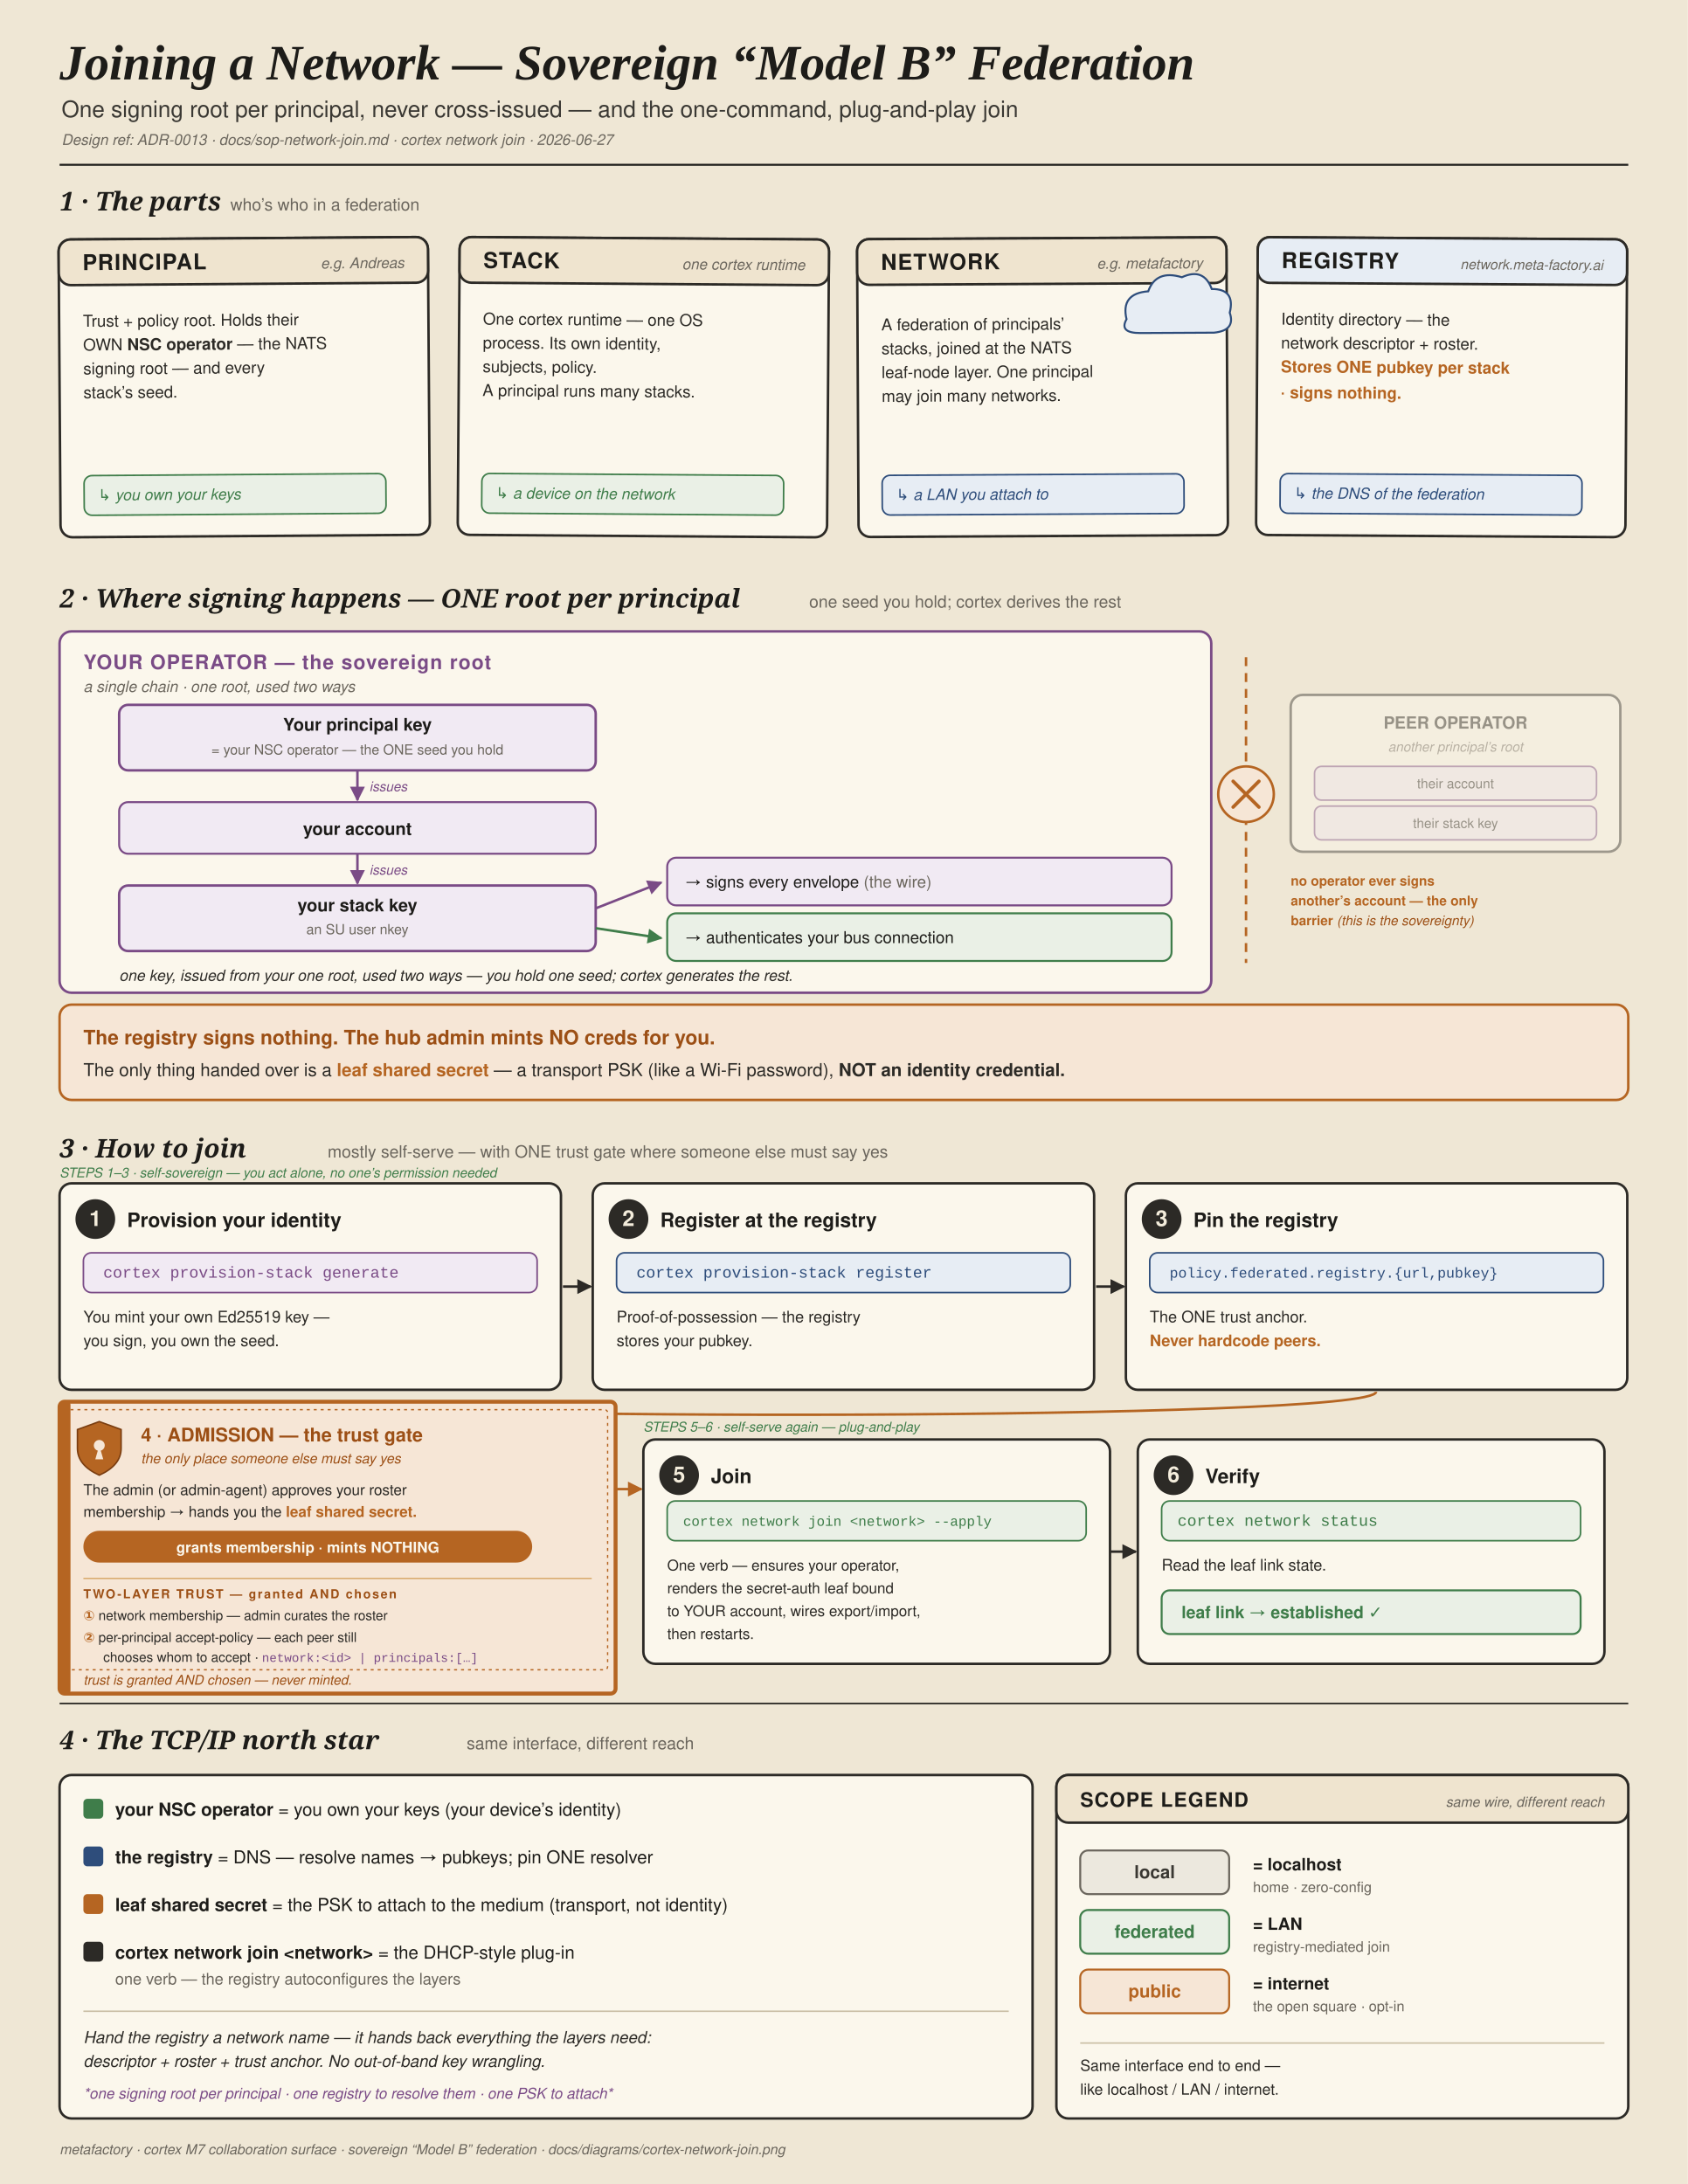
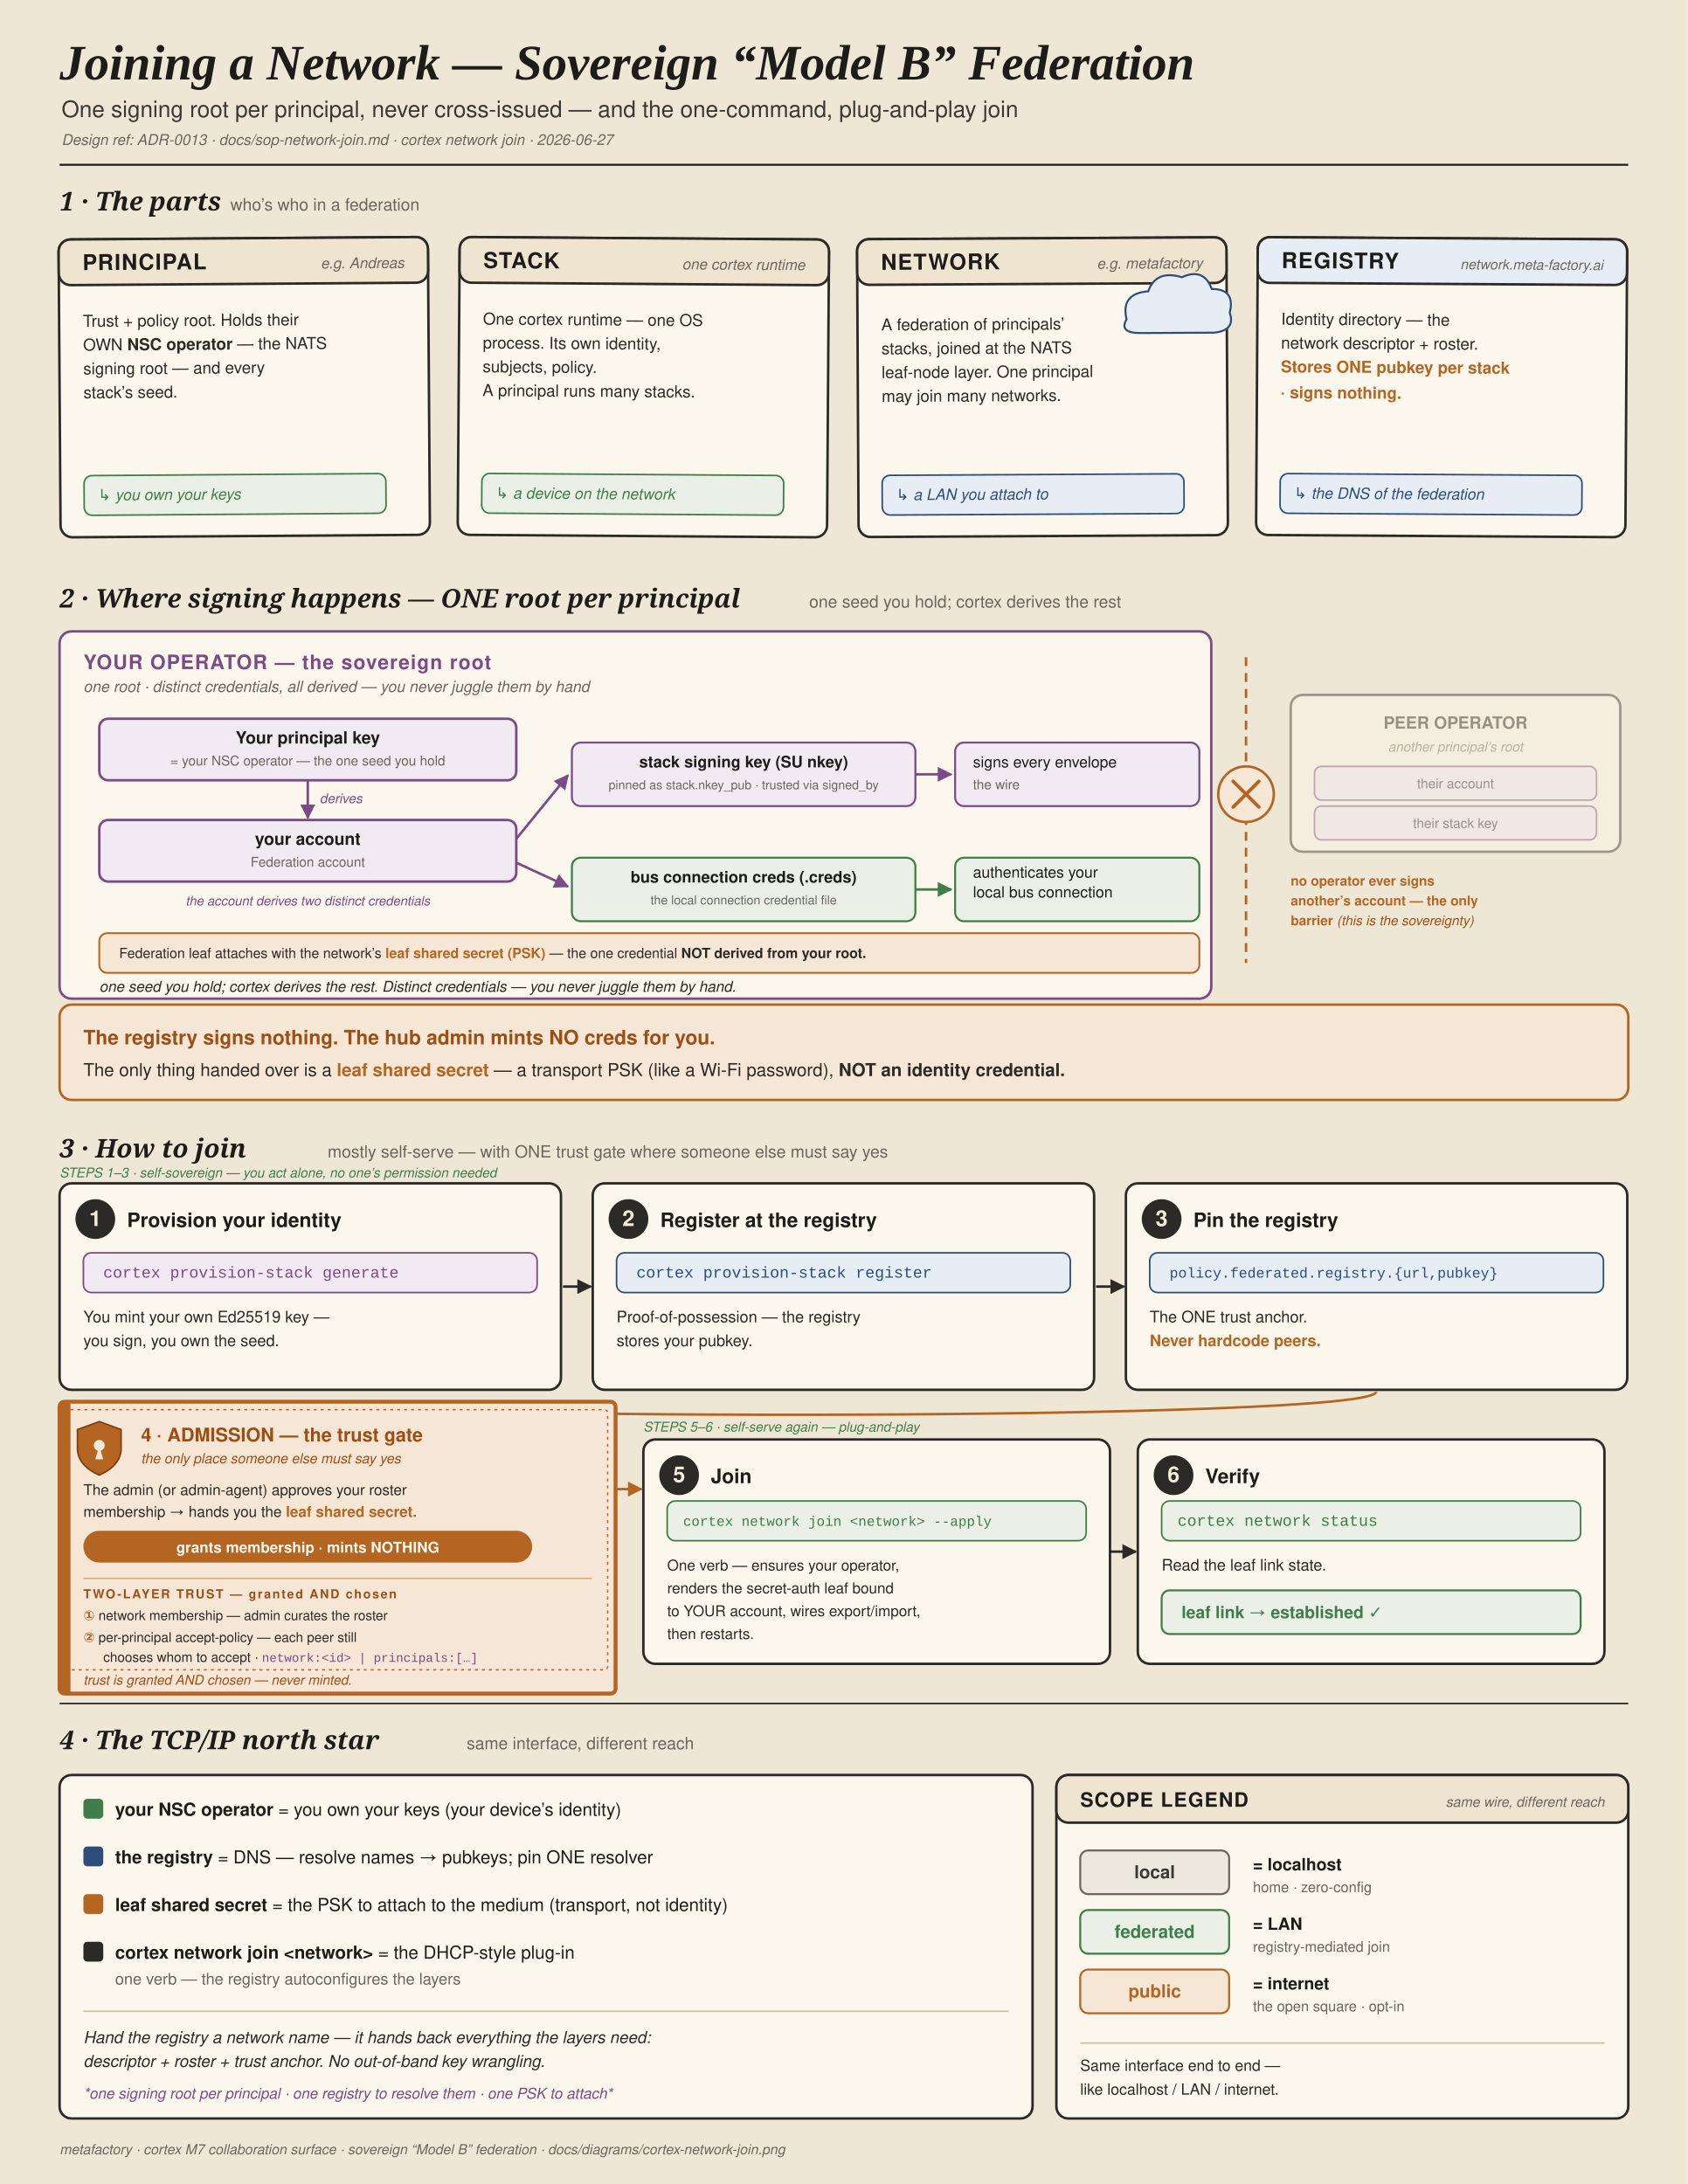
<svg xmlns="http://www.w3.org/2000/svg" viewBox="0 0 1700 2200" font-family="'Helvetica Neue', Helvetica, Arial, sans-serif">
  <defs>
    <marker id="arrow" viewBox="0 0 10 10" refX="9" refY="5" markerWidth="6" markerHeight="6" orient="auto-start-reverse">
      <path d="M 0 0 L 10 5 L 0 10 z" fill="#2c2a26" />
    </marker>
    <marker id="arrow-green" viewBox="0 0 10 10" refX="9" refY="5" markerWidth="6" markerHeight="6" orient="auto-start-reverse">
      <path d="M 0 0 L 10 5 L 0 10 z" fill="#3f7d4a" />
    </marker>
    <marker id="arrow-blue" viewBox="0 0 10 10" refX="9" refY="5" markerWidth="6" markerHeight="6" orient="auto-start-reverse">
      <path d="M 0 0 L 10 5 L 0 10 z" fill="#2e4d7b" />
    </marker>
    <marker id="arrow-plum" viewBox="0 0 10 10" refX="9" refY="5" markerWidth="6" markerHeight="6" orient="auto-start-reverse">
      <path d="M 0 0 L 10 5 L 0 10 z" fill="#7a4b86" />
    </marker>
    <marker id="arrow-orange" viewBox="0 0 10 10" refX="9" refY="5" markerWidth="6" markerHeight="6" orient="auto-start-reverse">
      <path d="M 0 0 L 10 5 L 0 10 z" fill="#b56522" />
    </marker>
  </defs>
  <rect width="1700" height="2200" fill="#EFE7D5" />
  <text x="60" y="80" font-size="50" font-weight="700" fill="#1d1c19" font-style="italic" font-family="Georgia, 'Times New Roman', serif">Joining a Network — Sovereign “Model B” Federation</text>
  <text x="62" y="118" font-size="23" fill="#3a3833">One signing root per principal, never cross-issued — and the one-command, plug-and-play join</text>
  <text x="62" y="146" font-size="15" fill="#6b665d" font-style="italic">Design ref: ADR-0013  ·  docs/sop-network-join.md  ·  cortex network join  ·  2026-06-27</text>
  <line x1="60" y1="166" x2="1640" y2="166" stroke="#1d1c19" stroke-width="2" />
  <text x="60" y="212" font-size="26" font-weight="700" fill="#1d1c19" font-family="Georgia, serif" font-style="italic">1 · The parts</text>
  <text x="232" y="212" font-size="17" fill="#6b665d">who’s who in a federation</text>
  <g transform="rotate(-0.4 246 390)">
    <rect x="60" y="240" width="372" height="300" rx="12" fill="#FBF7EC" stroke="#2c2a26" stroke-width="2.5" />
    <rect x="60" y="240" width="372" height="46" rx="12" fill="#efe4cf" stroke="#2c2a26" stroke-width="2.5" />
    <text x="84" y="271" font-size="22" font-weight="700" fill="#1d1c19" letter-spacing="1">PRINCIPAL</text>
    <text x="408" y="271" font-size="15" fill="#6b665d" text-anchor="end" font-style="italic">e.g. Andreas</text>
    <text x="84" y="328" font-size="16.5" fill="#2c2a26">Trust + policy root. Holds their</text>
    <text x="84" y="352" font-size="16.5" fill="#2c2a26">OWN <tspan font-weight="700">NSC operator</tspan> — the NATS</text>
    <text x="84" y="376" font-size="16.5" fill="#2c2a26">signing root — and every</text>
    <text x="84" y="400" font-size="16.5" fill="#2c2a26">stack’s seed.</text>
    <rect x="84" y="478" width="304" height="40" rx="8" fill="#eaf0e6" stroke="#3f7d4a" stroke-width="1.6" />
    <text x="98" y="503" font-size="15.5" fill="#3f7d4a" font-style="italic">↳ you own your keys</text>
  </g>
  <g transform="rotate(0.4 648 390)">
    <rect x="462" y="240" width="372" height="300" rx="12" fill="#FBF7EC" stroke="#2c2a26" stroke-width="2.5" />
    <rect x="462" y="240" width="372" height="46" rx="12" fill="#efe4cf" stroke="#2c2a26" stroke-width="2.5" />
    <text x="486" y="271" font-size="22" font-weight="700" fill="#1d1c19" letter-spacing="1">STACK</text>
    <text x="810" y="271" font-size="15" fill="#6b665d" text-anchor="end" font-style="italic">one cortex runtime</text>
    <text x="486" y="328" font-size="16.5" fill="#2c2a26">One cortex runtime — one OS</text>
    <text x="486" y="352" font-size="16.5" fill="#2c2a26">process. Its own identity,</text>
    <text x="486" y="376" font-size="16.5" fill="#2c2a26">subjects, policy.</text>
    <text x="486" y="400" font-size="16.5" fill="#2c2a26">A principal runs many stacks.</text>
    <rect x="486" y="478" width="304" height="40" rx="8" fill="#eaf0e6" stroke="#3f7d4a" stroke-width="1.6" />
    <text x="500" y="503" font-size="15.5" fill="#3f7d4a" font-style="italic">↳ a device on the network</text>
  </g>
  <g transform="rotate(-0.3 1050 390)">
    <rect x="864" y="240" width="372" height="300" rx="12" fill="#FBF7EC" stroke="#2c2a26" stroke-width="2.5" />
    <rect x="864" y="240" width="372" height="46" rx="12" fill="#efe4cf" stroke="#2c2a26" stroke-width="2.5" />
    <text x="888" y="271" font-size="22" font-weight="700" fill="#1d1c19" letter-spacing="1">NETWORK</text>
    <text x="1212" y="271" font-size="15" fill="#6b665d" text-anchor="end" font-style="italic">e.g. metafactory</text>
    <g stroke="#2e4d7b" stroke-width="2" fill="#e7edf4">
      <path d="M 1135 322 q -6 -26 22 -28 q 8 -22 34 -14 q 22 -10 30 12 q 24 0 18 24 q 6 18 -16 20 l -74 0 q -22 0 -14 -14 z" />
    </g>
    <text x="888" y="332" font-size="16.5" fill="#2c2a26">A federation of principals’</text>
    <text x="888" y="356" font-size="16.5" fill="#2c2a26">stacks, joined at the NATS</text>
    <text x="888" y="380" font-size="16.5" fill="#2c2a26">leaf-node layer. One principal</text>
    <text x="888" y="404" font-size="16.5" fill="#2c2a26">may join many networks.</text>
    <rect x="888" y="478" width="304" height="40" rx="8" fill="#e7edf4" stroke="#2e4d7b" stroke-width="1.6" />
    <text x="902" y="503" font-size="15.5" fill="#2e4d7b" font-style="italic">↳ a LAN you attach to</text>
  </g>
  <g transform="rotate(0.35 1452 390)">
    <rect x="1266" y="240" width="372" height="300" rx="12" fill="#FBF7EC" stroke="#2c2a26" stroke-width="2.5" />
    <rect x="1266" y="240" width="372" height="46" rx="12" fill="#e7edf4" stroke="#2c2a26" stroke-width="2.5" />
    <text x="1290" y="271" font-size="22" font-weight="700" fill="#1d1c19" letter-spacing="1">REGISTRY</text>
    <text x="1614" y="271" font-size="14" fill="#6b665d" text-anchor="end" font-style="italic">network.meta-factory.ai</text>
    <text x="1290" y="328" font-size="16.5" fill="#2c2a26">Identity directory — the</text>
    <text x="1290" y="352" font-size="16.5" fill="#2c2a26">network descriptor + roster.</text>
    <text x="1290" y="376" font-size="16.5" fill="#b56522" font-weight="700">Stores ONE pubkey per stack</text>
    <text x="1290" y="402" font-size="16.5" fill="#b56522" font-weight="700">· signs nothing.</text>
    <rect x="1290" y="478" width="304" height="40" rx="8" fill="#e7edf4" stroke="#2e4d7b" stroke-width="1.6" />
    <text x="1304" y="503" font-size="15.5" fill="#2e4d7b" font-style="italic">↳ the DNS of the federation</text>
  </g>
  <text x="60" y="612" font-size="26" font-weight="700" fill="#1d1c19" font-family="Georgia, serif" font-style="italic">2 · Where signing happens — ONE root per principal</text>
  <text x="815" y="612" font-size="17" fill="#6b665d">one seed you hold; cortex derives the rest</text>
-   <rect x="60" y="636" width="1160" height="364" rx="12" fill="#FBF7EC" stroke="#7a4b86" stroke-width="2.5" />
+   <rect x="60" y="636" width="1160" height="370" rx="12" fill="#FBF7EC" stroke="#7a4b86" stroke-width="2.5" />
  <text x="84" y="674" font-size="20" font-weight="700" fill="#7a4b86" letter-spacing="1">YOUR OPERATOR — the sovereign root</text>
-   <text x="84" y="697" font-size="15.5" fill="#6b665d" font-style="italic">a single chain · one root, used two ways</text>
-   <rect x="120" y="710" width="480" height="66" rx="9" fill="#f1eaf3" stroke="#7a4b86" stroke-width="2.5" />
-   <text x="360" y="736" font-size="17.5" font-weight="700" fill="#1d1c19" text-anchor="middle">Your principal key</text>
-   <text x="360" y="760" font-size="14" fill="#6b665d" text-anchor="middle">= your NSC operator — the ONE seed you hold</text>
-   <line x1="360" y1="776" x2="360" y2="806" stroke="#7a4b86" stroke-width="2.5" marker-end="url(#arrow-plum)" />
-   <text x="372" y="797" font-size="13.5" fill="#7a4b86" font-style="italic">issues</text>
-   <rect x="120" y="808" width="480" height="52" rx="9" fill="#f1eaf3" stroke="#7a4b86" stroke-width="2" />
-   <text x="360" y="841" font-size="17.5" font-weight="700" fill="#1d1c19" text-anchor="middle">your account</text>
-   <line x1="360" y1="860" x2="360" y2="890" stroke="#7a4b86" stroke-width="2.5" marker-end="url(#arrow-plum)" />
-   <text x="372" y="881" font-size="13.5" fill="#7a4b86" font-style="italic">issues</text>
-   <rect x="120" y="892" width="480" height="66" rx="9" fill="#f1eaf3" stroke="#7a4b86" stroke-width="2.5" />
-   <text x="360" y="918" font-size="17.5" font-weight="700" fill="#1d1c19" text-anchor="middle">your stack key</text>
-   <text x="360" y="941" font-size="14" fill="#6b665d" text-anchor="middle">an SU user nkey</text>
-   <line x1="600" y1="915" x2="666" y2="889" stroke="#7a4b86" stroke-width="2.5" marker-end="url(#arrow-plum)" />
-   <line x1="600" y1="935" x2="666" y2="945" stroke="#3f7d4a" stroke-width="2.5" marker-end="url(#arrow-green)" />
-   <rect x="672" y="864" width="508" height="48" rx="9" fill="#f1eaf3" stroke="#7a4b86" stroke-width="2" />
-   <text x="690" y="894" font-size="16.5" fill="#1d1c19">→ signs every envelope <tspan fill="#6b665d">(the wire)</tspan>
-   </text>
-   <rect x="672" y="920" width="508" height="48" rx="9" fill="#eaf0e6" stroke="#3f7d4a" stroke-width="2" />
-   <text x="690" y="950" font-size="16.5" fill="#1d1c19">→ authenticates your bus connection</text>
-   <text x="120" y="988" font-size="15.5" fill="#2c2a26" font-style="italic">one key, issued from your one root, used two ways — you hold one seed; cortex generates the rest.</text>
+   <text x="84" y="697" font-size="15.5" fill="#6b665d" font-style="italic">one root · distinct credentials, all derived — you never juggle them by hand</text>
+   <rect x="100" y="724" width="420" height="62" rx="9" fill="#f1eaf3" stroke="#7a4b86" stroke-width="2.5" />
+   <text x="310" y="749" font-size="17" font-weight="700" fill="#1d1c19" text-anchor="middle">Your principal key</text>
+   <text x="310" y="771" font-size="13.5" fill="#6b665d" text-anchor="middle">= your NSC operator — the one seed you hold</text>
+   <line x1="310" y1="786" x2="310" y2="824" stroke="#7a4b86" stroke-width="2.5" marker-end="url(#arrow-plum)" />
+   <text x="322" y="809" font-size="13.5" fill="#7a4b86" font-style="italic">derives</text>
+   <rect x="100" y="826" width="420" height="62" rx="9" fill="#f1eaf3" stroke="#7a4b86" stroke-width="2.5" />
+   <text x="310" y="851" font-size="17" font-weight="700" fill="#1d1c19" text-anchor="middle">your account</text>
+   <text x="310" y="873" font-size="13.5" fill="#6b665d" text-anchor="middle">Federation account</text>
+   <text x="310" y="912" font-size="13" fill="#7a4b86" text-anchor="middle" font-style="italic">the account derives two distinct credentials</text>
+   <line x1="520" y1="845" x2="572" y2="781" stroke="#7a4b86" stroke-width="2.5" marker-end="url(#arrow-plum)" />
+   <line x1="520" y1="869" x2="572" y2="893" stroke="#7a4b86" stroke-width="2.5" marker-end="url(#arrow-plum)" />
+   <rect x="576" y="748" width="346" height="64" rx="9" fill="#f1eaf3" stroke="#7a4b86" stroke-width="2" />
+   <text x="749" y="773" font-size="16" font-weight="700" fill="#1d1c19" text-anchor="middle">stack signing key (SU nkey)</text>
+   <text x="749" y="795" font-size="12.5" fill="#6b665d" text-anchor="middle">pinned as stack.nkey_pub · trusted via signed_by</text>
+   <rect x="576" y="864" width="346" height="64" rx="9" fill="#eaf0e6" stroke="#3f7d4a" stroke-width="2" />
+   <text x="749" y="889" font-size="16" font-weight="700" fill="#1d1c19" text-anchor="middle">bus connection creds (.creds)</text>
+   <text x="749" y="911" font-size="12.5" fill="#6b665d" text-anchor="middle">the local connection credential file</text>
+   <line x1="922" y1="780" x2="958" y2="780" stroke="#7a4b86" stroke-width="2.5" marker-end="url(#arrow-plum)" />
+   <line x1="922" y1="896" x2="958" y2="896" stroke="#3f7d4a" stroke-width="2.5" marker-end="url(#arrow-green)" />
+   <rect x="962" y="748" width="246" height="64" rx="9" fill="#f1eaf3" stroke="#7a4b86" stroke-width="2" />
+   <text x="980" y="773" font-size="15.5" fill="#1d1c19">signs every envelope</text>
+   <text x="980" y="795" font-size="13.5" fill="#6b665d">the wire</text>
+   <rect x="962" y="864" width="246" height="64" rx="9" fill="#eaf0e6" stroke="#3f7d4a" stroke-width="2" />
+   <text x="980" y="884" font-size="15.5" fill="#1d1c19">authenticates your</text>
+   <text x="980" y="904" font-size="15.5" fill="#1d1c19">local bus connection</text>
+   <rect x="100" y="940" width="1108" height="40" rx="8" fill="#f6e6d6" stroke="#b56522" stroke-width="1.8" />
+   <text x="120" y="965" font-size="14" fill="#2c2a26">Federation leaf attaches with the network’s <tspan font-weight="700" fill="#b56522">leaf shared secret (PSK)</tspan> — the one credential <tspan font-weight="700">NOT derived from your root.</tspan>
+   </text>
+   <text x="100" y="999" font-size="15" fill="#2c2a26" font-style="italic">one seed you hold; cortex derives the rest. Distinct credentials — you never juggle them by hand.</text>
  <line x1="1255" y1="662" x2="1255" y2="970" stroke="#b56522" stroke-width="2.5" stroke-dasharray="9 7" />
  <circle cx="1255" cy="800" r="28" fill="#f6e6d6" stroke="#b56522" stroke-width="2.5" />
  <path d="M 1242 787 L 1268 813 M 1268 787 L 1242 813" stroke="#b56522" stroke-width="3.5" stroke-linecap="round" />
  <g opacity="0.42">
    <rect x="1300" y="700" width="332" height="158" rx="12" fill="#FBF7EC" stroke="#2c2a26" stroke-width="2.5" />
    <text x="1466" y="734" font-size="17" font-weight="700" fill="#1d1c19" text-anchor="middle">PEER OPERATOR</text>
    <text x="1466" y="757" font-size="13.5" fill="#6b665d" text-anchor="middle" font-style="italic">another principal’s root</text>
    <rect x="1324" y="772" width="284" height="34" rx="7" fill="#f1eaf3" stroke="#7a4b86" stroke-width="1.6" />
    <text x="1466" y="794" font-size="13.5" fill="#1d1c19" text-anchor="middle">their account</text>
    <rect x="1324" y="812" width="284" height="34" rx="7" fill="#f1eaf3" stroke="#7a4b86" stroke-width="1.6" />
    <text x="1466" y="834" font-size="13.5" fill="#1d1c19" text-anchor="middle">their stack key</text>
  </g>
  <text x="1300" y="892" font-size="13.5" font-weight="700" fill="#b56522">no operator ever signs</text>
  <text x="1300" y="912" font-size="13.5" font-weight="700" fill="#b56522">another’s account — the only</text>
  <text x="1300" y="932" font-size="13.5" font-weight="700" fill="#b56522">barrier <tspan font-weight="400" font-style="italic" fill="#9c4f15">(this is the sovereignty)</tspan>
  </text>
  <rect x="60" y="1012" width="1580" height="96" rx="12" fill="#f6e6d6" stroke="#b56522" stroke-width="2.5" />
  <text x="84" y="1052" font-size="20" font-weight="700" fill="#9c4f15">The registry signs nothing.  The hub admin mints NO creds for you.</text>
  <text x="84" y="1084" font-size="18" fill="#2c2a26">The only thing handed over is a <tspan font-weight="700" fill="#b56522">leaf shared secret</tspan> — a transport PSK (like a Wi-Fi password), <tspan font-weight="700">NOT an identity credential.</tspan>
  </text>
  <text x="60" y="1166" font-size="26" font-weight="700" fill="#1d1c19" font-family="Georgia, serif" font-style="italic">3 · How to join</text>
  <text x="330" y="1166" font-size="17" fill="#6b665d">mostly self-serve — with ONE trust gate where someone else must say yes</text>
  <text x="60" y="1186" font-size="13.5" fill="#3f7d4a" font-style="italic">STEPS 1–3 · self-sovereign — you act alone, no one’s permission needed</text>
  <rect x="60" y="1192" width="505" height="208" rx="12" fill="#FBF7EC" stroke="#2c2a26" stroke-width="2.5" />
  <circle cx="96" cy="1228" r="20" fill="#2c2a26" />
  <text x="96" y="1235" font-size="22" font-weight="700" fill="#f4eddc" text-anchor="middle">1</text>
  <text x="128" y="1236" font-size="20" font-weight="700" fill="#1d1c19">Provision your identity</text>
  <rect x="84" y="1262" width="457" height="40" rx="8" fill="#f1eaf3" stroke="#7a4b86" stroke-width="1.6" />
  <text x="104" y="1287" font-size="16" fill="#7a4b86" font-family="'Courier New', monospace">cortex provision-stack generate</text>
  <text x="84" y="1332" font-size="16" fill="#2c2a26">You mint your own Ed25519 key —</text>
  <text x="84" y="1356" font-size="16" fill="#2c2a26">you sign, you own the seed.</text>
  <rect x="597" y="1192" width="505" height="208" rx="12" fill="#FBF7EC" stroke="#2c2a26" stroke-width="2.5" />
  <circle cx="633" cy="1228" r="20" fill="#2c2a26" />
  <text x="633" y="1235" font-size="22" font-weight="700" fill="#f4eddc" text-anchor="middle">2</text>
  <text x="665" y="1236" font-size="20" font-weight="700" fill="#1d1c19">Register at the registry</text>
  <rect x="621" y="1262" width="457" height="40" rx="8" fill="#e7edf4" stroke="#2e4d7b" stroke-width="1.6" />
  <text x="641" y="1287" font-size="16" fill="#2e4d7b" font-family="'Courier New', monospace">cortex provision-stack register</text>
  <text x="621" y="1332" font-size="16" fill="#2c2a26">Proof-of-possession — the registry</text>
  <text x="621" y="1356" font-size="16" fill="#2c2a26">stores your pubkey.</text>
  <rect x="1134" y="1192" width="505" height="208" rx="12" fill="#FBF7EC" stroke="#2c2a26" stroke-width="2.5" />
  <circle cx="1170" cy="1228" r="20" fill="#2c2a26" />
  <text x="1170" y="1235" font-size="22" font-weight="700" fill="#f4eddc" text-anchor="middle">3</text>
  <text x="1202" y="1236" font-size="20" font-weight="700" fill="#1d1c19">Pin the registry</text>
  <rect x="1158" y="1262" width="457" height="40" rx="8" fill="#e7edf4" stroke="#2e4d7b" stroke-width="1.6" />
  <text x="1178" y="1287" font-size="14.5" fill="#2e4d7b" font-family="'Courier New', monospace">policy.federated.registry.{url,pubkey}</text>
  <text x="1158" y="1332" font-size="16" fill="#2c2a26">The ONE trust anchor.</text>
  <text x="1158" y="1356" font-size="16" fill="#b56522" font-weight="700">Never hardcode peers.</text>
  <line x1="567" y1="1296" x2="595" y2="1296" stroke="#2c2a26" stroke-width="2.5" marker-end="url(#arrow)" />
  <line x1="1104" y1="1296" x2="1132" y2="1296" stroke="#2c2a26" stroke-width="2.5" marker-end="url(#arrow)" />
  <path d="M 1386 1402 C 1386 1432, 340 1430, 340 1412" fill="none" stroke="#b56522" stroke-width="2.5" marker-end="url(#arrow-orange)" />
  <rect x="60" y="1412" width="560" height="294" rx="5" fill="#f6e6d6" stroke="#b56522" stroke-width="4" />
  <rect x="68" y="1420" width="544" height="262" rx="3" fill="none" stroke="#b56522" stroke-width="1.3" stroke-dasharray="3 4" />
  <rect x="60" y="1412" width="11" height="294" rx="3" fill="#b56522" />
  <path d="M 100 1432 L 122 1440 L 122 1459 Q 122 1476 100 1486 Q 78 1476 78 1459 L 78 1440 Z" fill="#b56522" stroke="#7a3d10" stroke-width="1.5" />
  <circle cx="100" cy="1456" r="5.5" fill="#f6e6d6" />
  <path d="M 100 1456 L 96 1470 L 104 1470 Z" fill="#f6e6d6" />
  <text x="142" y="1452" font-size="19" font-weight="700" fill="#9c4f15">4 · ADMISSION — the trust gate</text>
  <text x="142" y="1474" font-size="14" fill="#9c4f15" font-style="italic">the only place someone else must say yes</text>
  <text x="84" y="1506" font-size="15" fill="#2c2a26">The admin (or admin-agent) approves your roster</text>
  <text x="84" y="1528" font-size="15" fill="#2c2a26">membership → hands you the <tspan font-weight="700" fill="#b56522">leaf shared secret.</tspan>
  </text>
  <rect x="84" y="1542" width="452" height="32" rx="16" fill="#b56522" />
  <text x="310" y="1564" font-size="15" font-weight="700" fill="#FBF7EC" text-anchor="middle">grants membership · mints NOTHING</text>
  <line x1="84" y1="1590" x2="596" y2="1590" stroke="#d8a868" stroke-width="1.3" />
  <text x="84" y="1610" font-size="12.5" font-weight="700" fill="#9c4f15" letter-spacing="1.5">TWO-LAYER TRUST — granted AND chosen</text>
  <text x="84" y="1632" font-size="13.5" fill="#2c2a26">
    <tspan font-weight="700" fill="#b56522">①</tspan> network membership — admin curates the roster</text>
  <text x="84" y="1654" font-size="13.5" fill="#2c2a26">
    <tspan font-weight="700" fill="#b56522">②</tspan> per-principal accept-policy — each peer still</text>
  <text x="104" y="1674" font-size="13.5" fill="#2c2a26">chooses whom to accept · <tspan font-family="'Courier New', monospace" font-size="12.5" fill="#7a4b86">network:&lt;id&gt; | principals:[…]</tspan>
  </text>
  <text x="84" y="1697" font-size="13.5" fill="#9c4f15" font-style="italic">trust is granted AND chosen — never minted.</text>
  <line x1="620" y1="1500" x2="646" y2="1500" stroke="#b56522" stroke-width="2.5" marker-end="url(#arrow-orange)" />
  <text x="648" y="1442" font-size="13.5" fill="#3f7d4a" font-style="italic">STEPS 5–6 · self-serve again — plug-and-play</text>
  <rect x="648" y="1450" width="470" height="226" rx="12" fill="#FBF7EC" stroke="#2c2a26" stroke-width="2.5" />
  <circle cx="684" cy="1486" r="20" fill="#2c2a26" />
  <text x="684" y="1493" font-size="22" font-weight="700" fill="#f4eddc" text-anchor="middle">5</text>
  <text x="716" y="1494" font-size="20" font-weight="700" fill="#1d1c19">Join</text>
  <rect x="672" y="1512" width="422" height="40" rx="8" fill="#eaf0e6" stroke="#3f7d4a" stroke-width="1.6" />
  <text x="688" y="1537" font-size="14" fill="#3f7d4a" font-family="'Courier New', monospace">cortex network join &lt;network&gt; --apply</text>
  <text x="672" y="1582" font-size="15" fill="#2c2a26">One verb — ensures your operator,</text>
  <text x="672" y="1605" font-size="15" fill="#2c2a26">renders the secret-auth leaf bound</text>
  <text x="672" y="1628" font-size="15" fill="#2c2a26">to YOUR account, wires export/import,</text>
  <text x="672" y="1651" font-size="15" fill="#2c2a26">then restarts.</text>
  <line x1="1118" y1="1563" x2="1144" y2="1563" stroke="#2c2a26" stroke-width="2.5" marker-end="url(#arrow)" />
  <rect x="1146" y="1450" width="470" height="226" rx="12" fill="#FBF7EC" stroke="#2c2a26" stroke-width="2.5" />
  <circle cx="1182" cy="1486" r="20" fill="#2c2a26" />
  <text x="1182" y="1493" font-size="22" font-weight="700" fill="#f4eddc" text-anchor="middle">6</text>
  <text x="1214" y="1494" font-size="20" font-weight="700" fill="#1d1c19">Verify</text>
  <rect x="1170" y="1512" width="422" height="40" rx="8" fill="#eaf0e6" stroke="#3f7d4a" stroke-width="1.6" />
  <text x="1186" y="1537" font-size="16" fill="#3f7d4a" font-family="'Courier New', monospace">cortex network status</text>
  <text x="1170" y="1582" font-size="16" fill="#2c2a26">Read the leaf link state.</text>
  <rect x="1170" y="1602" width="422" height="44" rx="8" fill="#eaf0e6" stroke="#3f7d4a" stroke-width="2" />
  <text x="1190" y="1630" font-size="17" fill="#3f7d4a" font-weight="700">leaf link → established  ✓</text>
  <line x1="60" y1="1716" x2="1640" y2="1716" stroke="#1d1c19" stroke-width="1.5" />
  <text x="60" y="1762" font-size="26" font-weight="700" fill="#1d1c19" font-family="Georgia, serif" font-style="italic">4 · The TCP/IP north star</text>
  <text x="470" y="1762" font-size="17" fill="#6b665d">same interface, different reach</text>
  <rect x="60" y="1788" width="980" height="346" rx="12" fill="#FBF7EC" stroke="#2c2a26" stroke-width="2.5" />
  <rect x="84" y="1812" width="20" height="20" rx="4" fill="#3f7d4a" />
  <text x="116" y="1829" font-size="18" fill="#1d1c19">
    <tspan font-weight="700">your NSC operator</tspan>  =  you own your keys (your device’s identity)</text>
  <rect x="84" y="1860" width="20" height="20" rx="4" fill="#2e4d7b" />
  <text x="116" y="1877" font-size="18" fill="#1d1c19">
    <tspan font-weight="700">the registry</tspan>  =  DNS — resolve names → pubkeys; pin ONE resolver</text>
  <rect x="84" y="1908" width="20" height="20" rx="4" fill="#b56522" />
  <text x="116" y="1925" font-size="18" fill="#1d1c19">
    <tspan font-weight="700">leaf shared secret</tspan>  =  the PSK to attach to the medium (transport, not identity)</text>
  <rect x="84" y="1956" width="20" height="20" rx="4" fill="#2c2a26" />
  <text x="116" y="1973" font-size="18" fill="#1d1c19">
    <tspan font-weight="700">cortex network join &lt;network&gt;</tspan>  =  the DHCP-style plug-in</text>
  <text x="116" y="1999" font-size="16" fill="#6b665d">one verb — the registry autoconfigures the layers</text>
  <line x1="84" y1="2026" x2="1016" y2="2026" stroke="#cabfa6" stroke-width="1.5" />
  <text x="84" y="2058" font-size="16.5" fill="#2c2a26" font-style="italic">Hand the registry a network name — it hands back everything the layers need:</text>
  <text x="84" y="2082" font-size="16.5" fill="#2c2a26" font-style="italic">descriptor + roster + trust anchor. No out-of-band key wrangling.</text>
  <text x="84" y="2114" font-size="15" fill="#7a4b86" font-style="italic">*one signing root per principal · one registry to resolve them · one PSK to attach*</text>
  <rect x="1064" y="1788" width="576" height="346" rx="12" fill="#FBF7EC" stroke="#2c2a26" stroke-width="2.5" />
  <rect x="1064" y="1788" width="576" height="48" rx="12" fill="#efe4cf" stroke="#2c2a26" stroke-width="2.5" />
  <text x="1088" y="1820" font-size="20" font-weight="700" fill="#1d1c19" letter-spacing="1">SCOPE LEGEND</text>
  <text x="1616" y="1820" font-size="14" fill="#6b665d" text-anchor="end" font-style="italic">same wire, different reach</text>
  <rect x="1088" y="1864" width="150" height="44" rx="8" fill="#ece8de" stroke="#6b665d" stroke-width="2" />
  <text x="1163" y="1892" font-size="18" font-weight="700" fill="#3a3833" text-anchor="middle">local</text>
  <text x="1262" y="1884" font-size="17" font-weight="700" fill="#1d1c19">= localhost</text>
  <text x="1262" y="1906" font-size="14.5" fill="#6b665d">home · zero-config</text>
  <rect x="1088" y="1924" width="150" height="44" rx="8" fill="#eaf0e6" stroke="#3f7d4a" stroke-width="2" />
  <text x="1163" y="1952" font-size="18" font-weight="700" fill="#3f7d4a" text-anchor="middle">federated</text>
  <text x="1262" y="1944" font-size="17" font-weight="700" fill="#1d1c19">= LAN</text>
  <text x="1262" y="1966" font-size="14.5" fill="#6b665d">registry-mediated join</text>
  <rect x="1088" y="1984" width="150" height="44" rx="8" fill="#f6e6d6" stroke="#b56522" stroke-width="2" />
  <text x="1163" y="2012" font-size="18" font-weight="700" fill="#b56522" text-anchor="middle">public</text>
  <text x="1262" y="2004" font-size="17" font-weight="700" fill="#1d1c19">= internet</text>
  <text x="1262" y="2026" font-size="14.5" fill="#6b665d">the open square · opt-in</text>
  <line x1="1088" y1="2058" x2="1616" y2="2058" stroke="#cabfa6" stroke-width="1.5" />
  <text x="1088" y="2086" font-size="15.5" fill="#2c2a26">Same interface end to end —</text>
  <text x="1088" y="2110" font-size="15.5" fill="#2c2a26">like localhost / LAN / internet.</text>
  <text x="60" y="2170" font-size="14" fill="#6b665d" font-style="italic">metafactory  ·  cortex M7 collaboration surface  ·  sovereign “Model B” federation  ·  docs/diagrams/cortex-network-join.png</text>
</svg>
